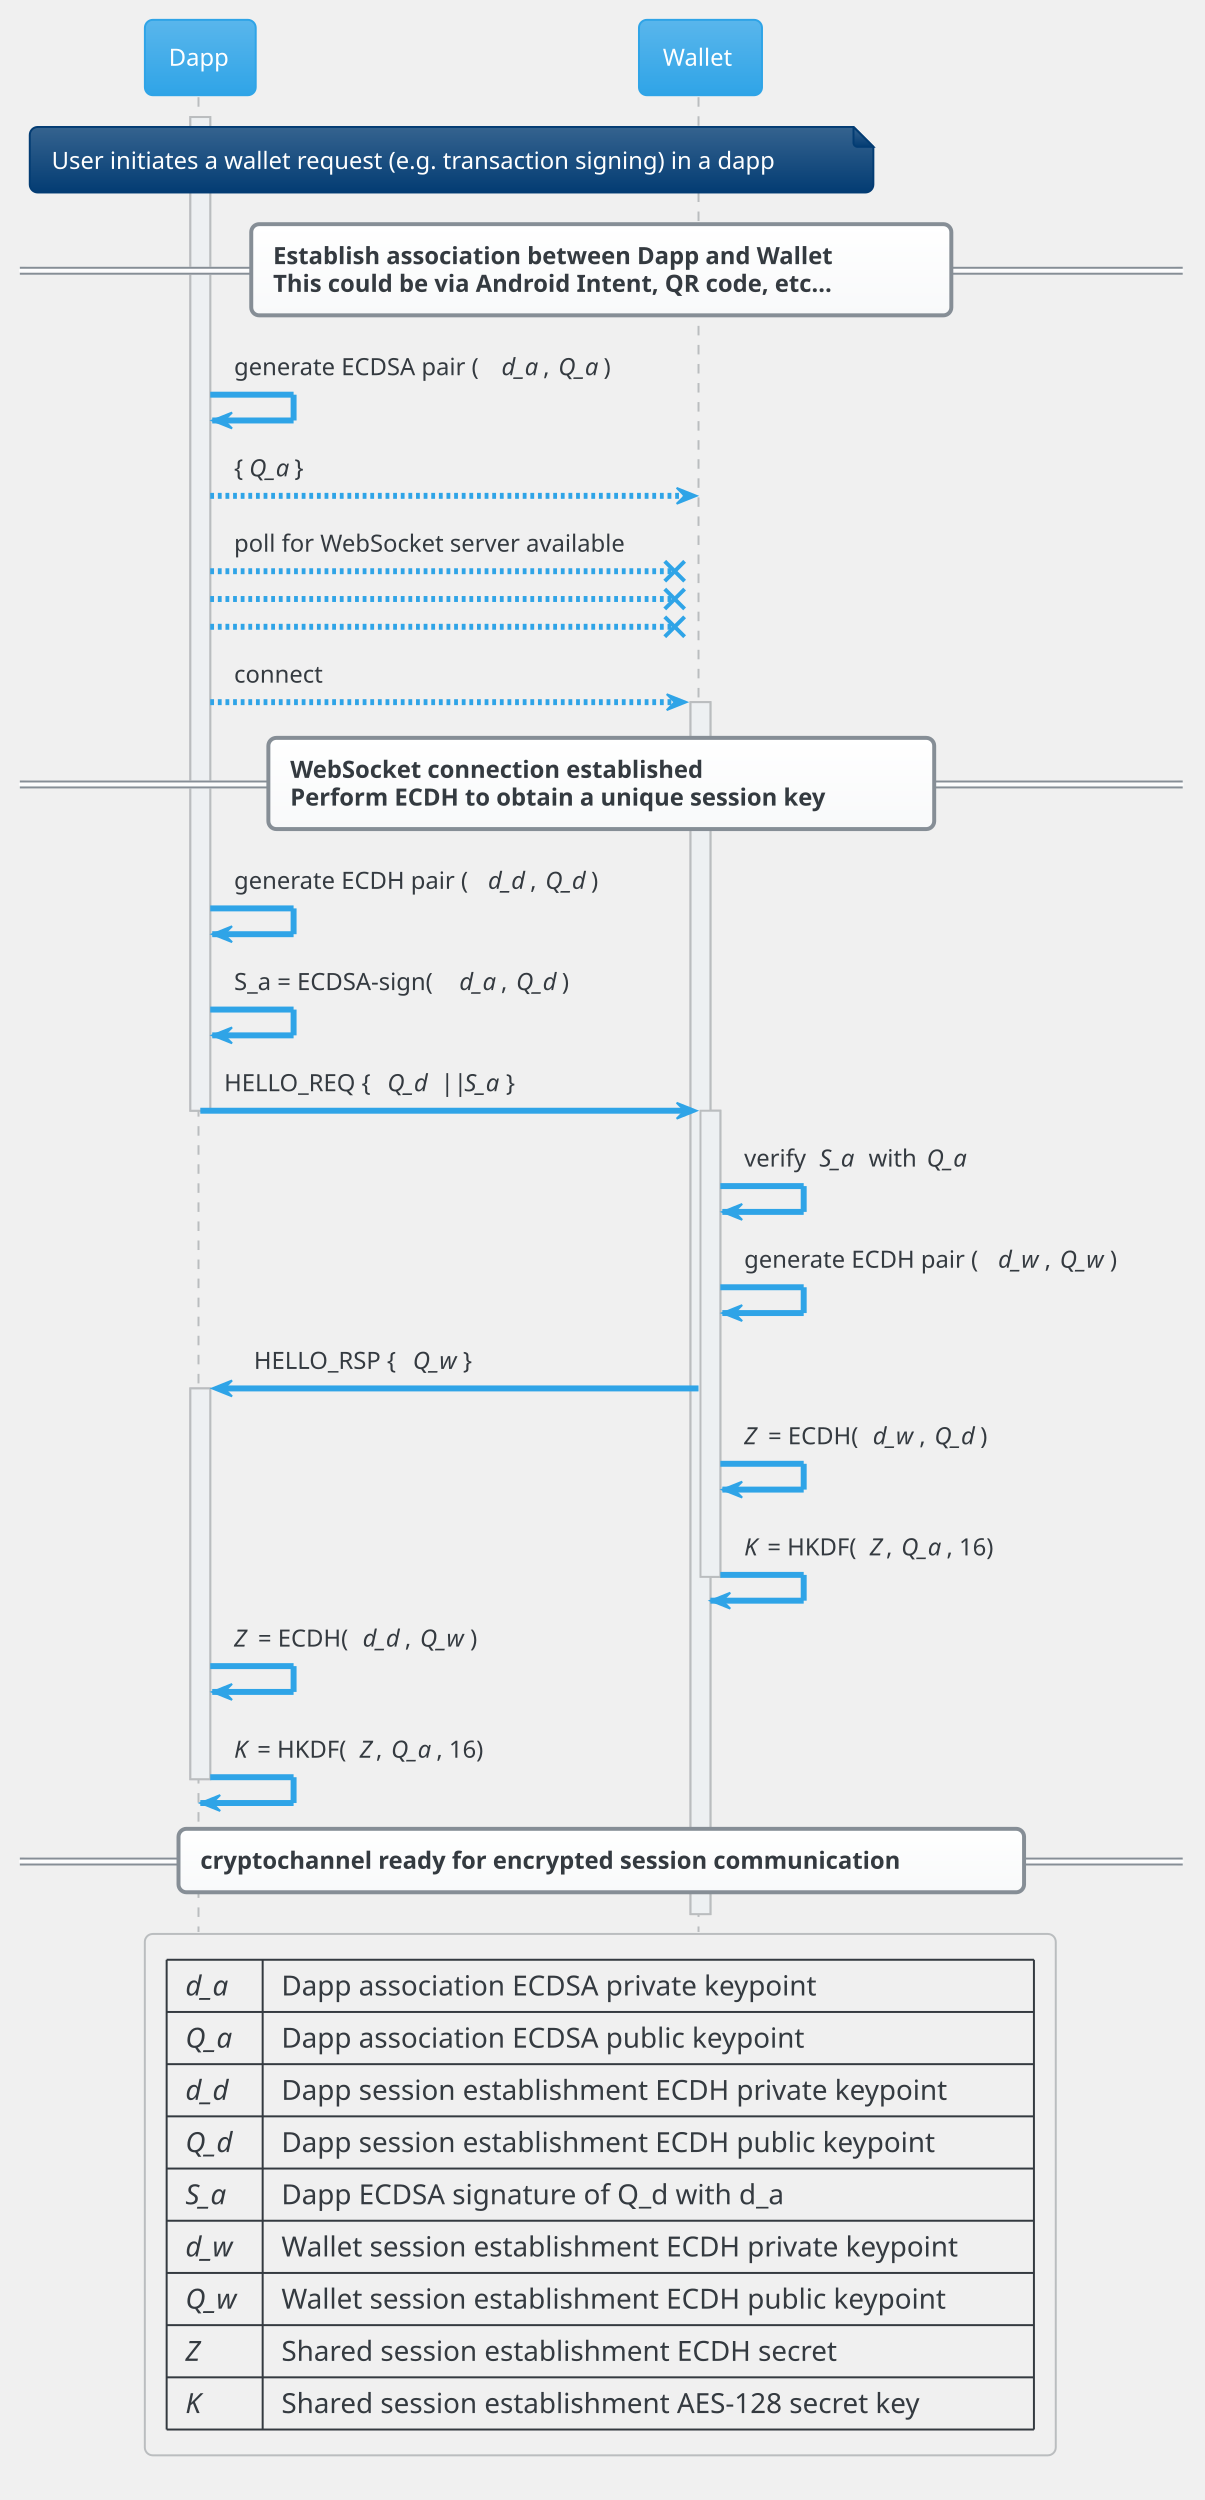
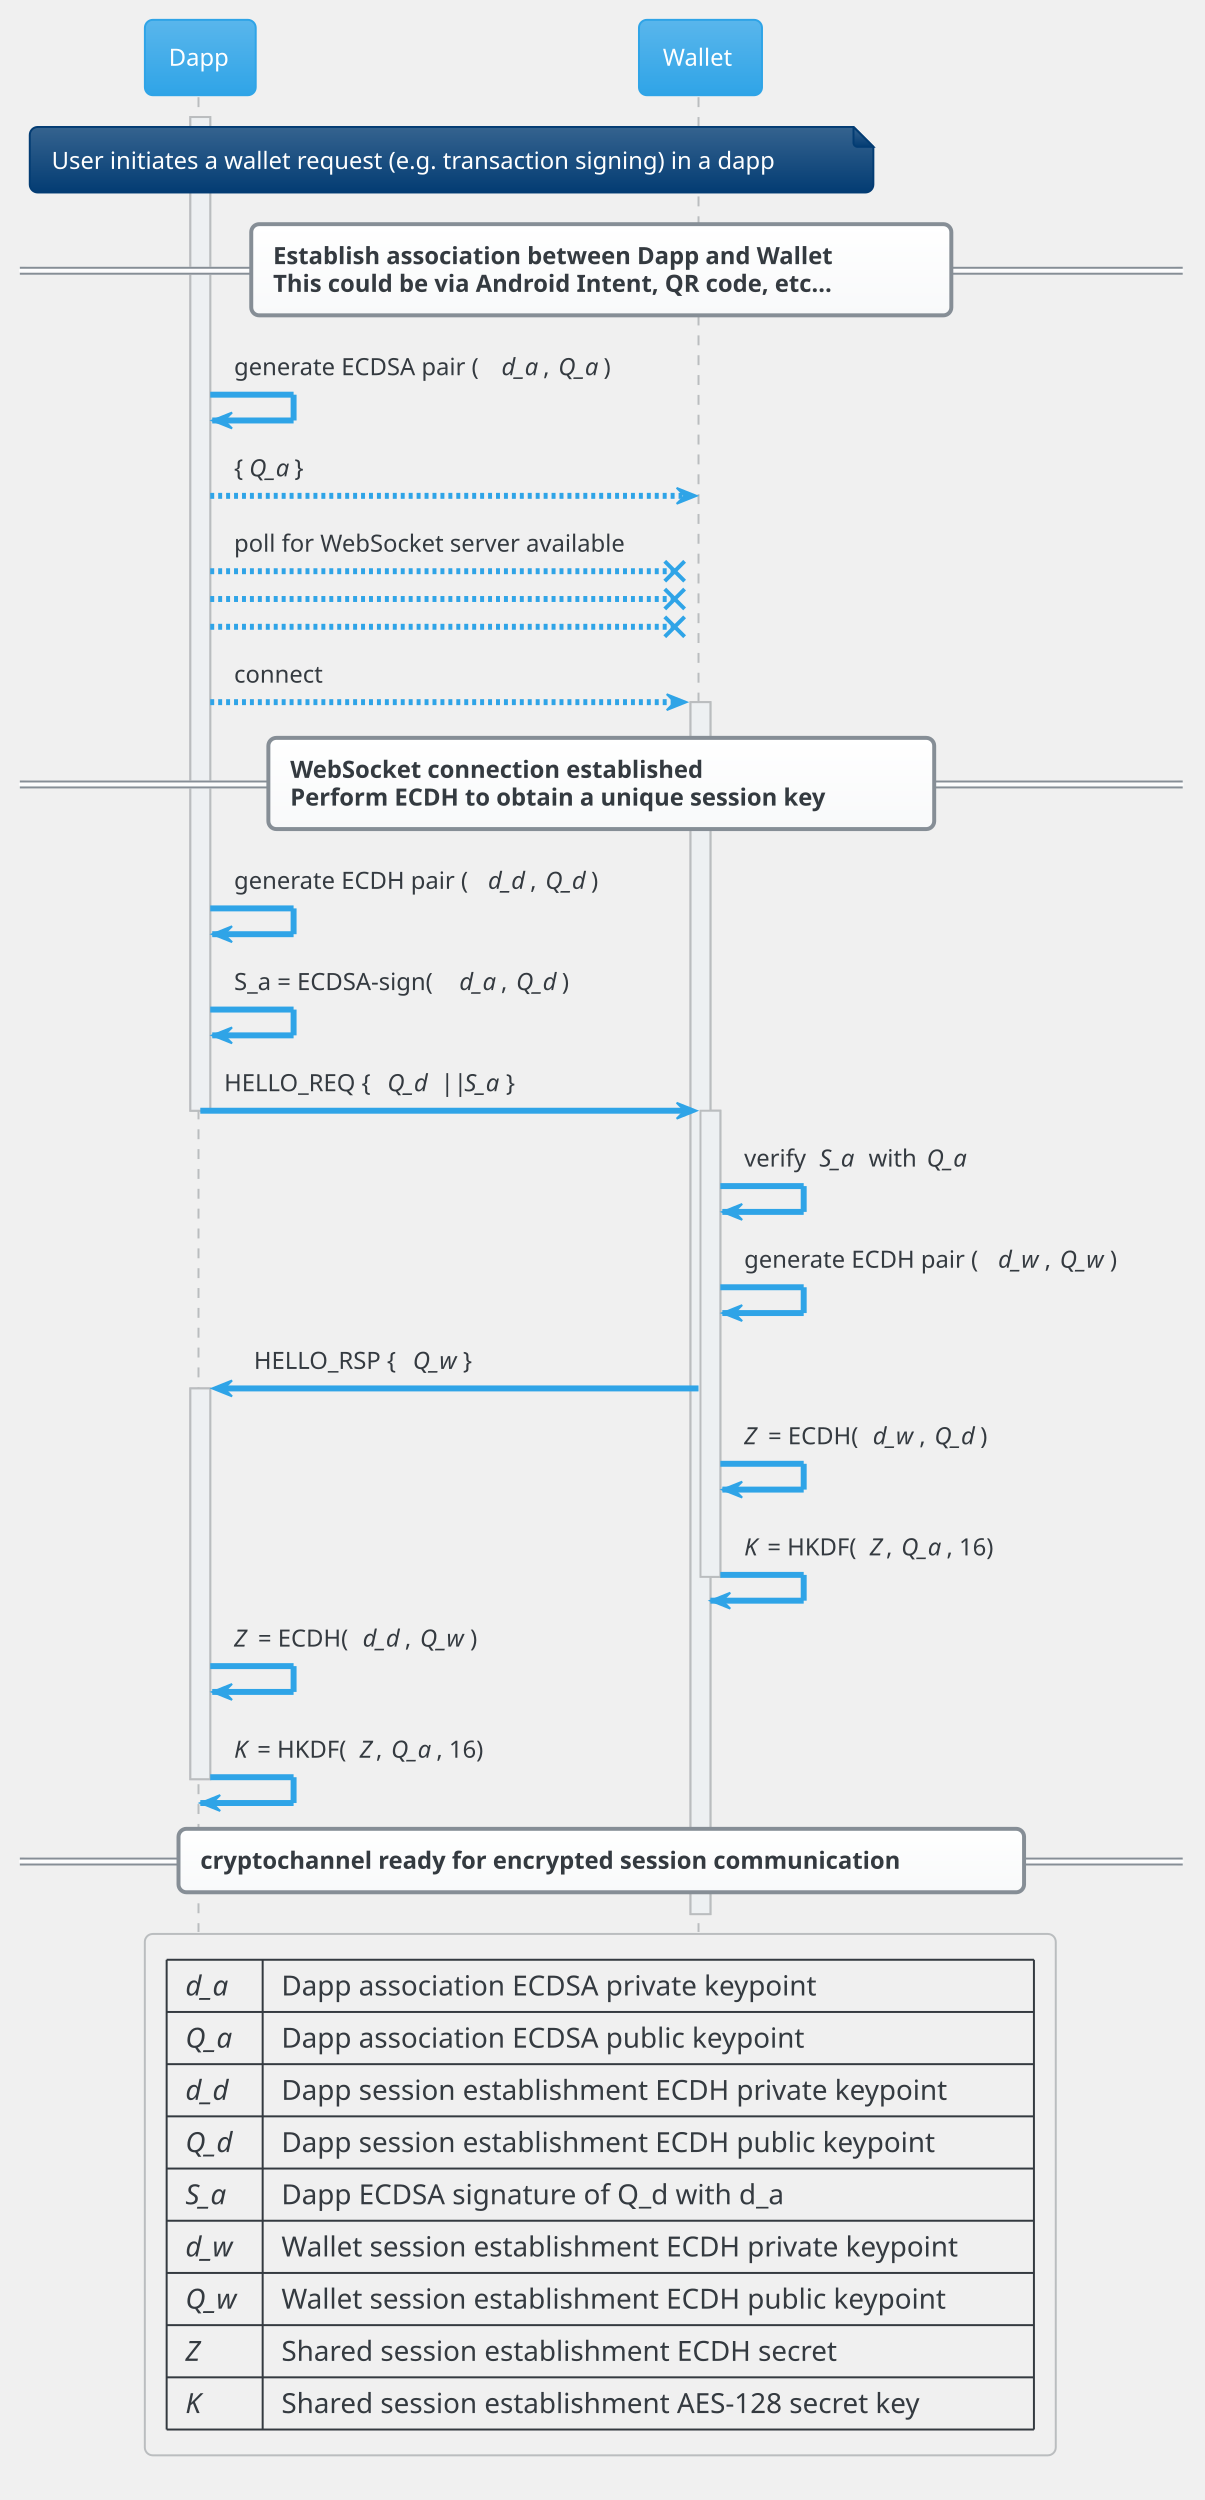
<svg xmlns="http://www.w3.org/2000/svg" contentStyleType="text/css" data-diagram-type="SEQUENCE" height="1312.5px" preserveAspectRatio="none" style="width:632px;height:1312px;background:#FFFFFF;" version="1.1" viewBox="0 0 632 1312" width="632.292px" zoomAndPan="magnify">
  <defs>
    <linearGradient id="g31kne3m4ygio0" x1="50%" x2="50%" y1="0%" y2="100%">
      <stop offset="0%" stop-color="#59B6EC" />
      <stop offset="100%" stop-color="#2FA4E7" />
    </linearGradient>
    <linearGradient id="g31kne3m4ygio1" x1="50%" x2="50%" y1="0%" y2="100%">
      <stop offset="0%" stop-color="#35638F" />
      <stop offset="100%" stop-color="#033C73" />
    </linearGradient>
    <linearGradient id="g31kne3m4ygio2" x1="50%" x2="50%" y1="0%" y2="100%">
      <stop offset="0%" stop-color="#FFFFFF" />
      <stop offset="100%" stop-color="#F8F9FA" />
    </linearGradient>
  </defs>
  <g>
    <g>
      <rect fill="#EDF0F2" height="521.484" style="stroke:#BABDBF;stroke-width:1.042;" width="10.417" x="99.91" y="61.426" />
    </g>
    <g>
      <rect fill="#EDF0F2" height="205.078" style="stroke:#BABDBF;stroke-width:1.042;" width="10.417" x="99.91" y="728.646" />
    </g>
    <g>
      <rect fill="#EDF0F2" height="636.035" style="stroke:#BABDBF;stroke-width:1.042;" width="10.417" x="362.404" y="368.49" />
    </g>
    <g>
      <rect fill="#EDF0F2" height="244.629" style="stroke:#BABDBF;stroke-width:1.042;" width="10.417" x="367.613" y="582.91" />
    </g>
    <g>
      <rect fill="#000000" fill-opacity="0" height="962.891" width="8.333" x="100.952" y="51.009" />
-       <line style="stroke:#BABDBF;stroke-width:1.042;stroke-dasharray:5.0,5.0;" x1="104.167" x2="104.167" y1="51.009" y2="1013.9" />
+       <line style="stroke:#BABDBF;stroke-width:1.042;stroke-dasharray:5.208,5.208;" x1="104.167" x2="104.167" y1="51.009" y2="1013.9" />
    </g>
    <g>
      <rect fill="#000000" fill-opacity="0" height="962.891" width="8.333" x="363.446" y="51.009" />
-       <line style="stroke:#BABDBF;stroke-width:1.042;stroke-dasharray:5.0,5.0;" x1="366.584" x2="366.584" y1="51.009" y2="1013.9" />
+       <line style="stroke:#BABDBF;stroke-width:1.042;stroke-dasharray:5.208,5.208;" x1="366.584" x2="366.584" y1="51.009" y2="1013.9" />
    </g>
    <g class="participant participant-head" data-participant="Dapp">
      <rect fill="url(#g31kne3m4ygio0)" height="39.551" rx="4.167" ry="4.167" style="stroke:#2FA4E7;stroke-width:1.042;" width="58.154" x="76.042" y="10.417" />
      <text fill="#FFFFFF" font-family="Verdana" font-size="12.5" lengthAdjust="spacing" textLength="33.154" x="88.542" y="34.519">Dapp</text>
    </g>
    <g class="participant participant-head" data-participant="Wallet">
      <rect fill="url(#g31kne3m4ygio0)" height="39.551" rx="4.167" ry="4.167" style="stroke:#2FA4E7;stroke-width:1.042;" width="64.557" x="335.334" y="10.417" />
      <text fill="#FFFFFF" font-family="Verdana" font-size="12.5" lengthAdjust="spacing" textLength="39.557" x="347.834" y="34.519">Wallet</text>
    </g>
    <g>
      <rect fill="#EDF0F2" height="521.484" style="stroke:#BABDBF;stroke-width:1.042;" width="10.417" x="99.91" y="61.426" />
    </g>
    <g>
      <rect fill="#EDF0F2" height="205.078" style="stroke:#BABDBF;stroke-width:1.042;" width="10.417" x="99.91" y="728.646" />
    </g>
    <g>
      <rect fill="#EDF0F2" height="636.035" style="stroke:#BABDBF;stroke-width:1.042;" width="10.417" x="362.404" y="368.49" />
    </g>
    <g>
      <rect fill="#EDF0F2" height="244.629" style="stroke:#BABDBF;stroke-width:1.042;" width="10.417" x="367.613" y="582.91" />
    </g>
    <path d="M15.625,70.801 L15.625,96.842 A4.167,4.167 0 0 0 19.792,101.009 L454.167,101.009 A4.167,4.167 0 0 0 458.333,96.842 L458.333,77.051 L447.917,66.634 L19.792,66.634 A4.167,4.167 0 0 0 15.625,70.801" fill="url(#g31kne3m4ygio1)" style="stroke:#033C73;stroke-width:1.042;" />
    <path d="M447.917,66.634 L447.917,74.967 A2.083,2.083 0 0 0 450,77.051 L458.333,77.051 L447.917,66.634" fill="url(#g31kne3m4ygio1)" style="stroke:#033C73;stroke-width:1.042;" />
    <text fill="#FFFFFF" font-family="Verdana" font-size="12.5" lengthAdjust="spacing" textLength="410.73" x="27.083" y="88.654">User initiates a wallet request (e.g. transaction signing) in a dapp</text>
    <rect fill="url(#g31kne3m4ygio2)" height="3.125" rx="4.167" ry="4.167" style="stroke:url(#g31kne3m4ygio2);stroke-width:1.042;" width="610.272" x="10.417" y="140.527" />
    <line style="stroke:#868E96;stroke-width:1.042;" x1="10.417" x2="620.689" y1="140.527" y2="140.527" />
    <line style="stroke:#868E96;stroke-width:1.042;" x1="10.417" x2="620.689" y1="143.652" y2="143.652" />
    <rect fill="url(#g31kne3m4ygio2)" height="47.852" rx="4.167" ry="4.167" style="stroke:#868E96;stroke-width:2.083;" width="367.401" x="131.852" y="117.643" />
    <text fill="#343A40" font-family="Verdana" font-size="12.5" font-weight="bold" lengthAdjust="spacing" textLength="334.821" x="143.31" y="138.621">Establish association between Dapp and Wallet</text>
    <text fill="#343A40" font-family="Verdana" font-size="12.5" font-weight="bold" lengthAdjust="spacing" textLength="338.049" x="143.31" y="153.172">This could be via Android Intent, QR code, etc...</text>
    <g class="message" data-participant-1="Dapp" data-participant-2="Dapp">
      <line style="stroke:#2FA4E7;stroke-width:3.125;" x1="110.327" x2="154.077" y1="207.129" y2="207.129" />
      <line style="stroke:#2FA4E7;stroke-width:3.125;" x1="154.077" x2="154.077" y1="207.129" y2="220.671" />
      <line style="stroke:#2FA4E7;stroke-width:3.125;" x1="111.369" x2="154.077" y1="220.671" y2="220.671" />
      <polygon fill="#2FA4E7" points="121.785,216.504,111.369,220.671,121.785,224.837,117.619,220.671" style="stroke:#2FA4E7;stroke-width:1.042;" />
      <text fill="#343A40" font-family="Verdana" font-size="12.5" lengthAdjust="spacing" textLength="140.369" x="122.827" y="196.889">generate ECDSA pair (</text>
      <text fill="#343A40" font-family="Verdana" font-size="12.5" font-style="italic" lengthAdjust="spacing" textLength="21.845" x="263.196" y="196.889">d_a</text>
      <text fill="#343A40" font-family="Verdana" font-size="12.5" lengthAdjust="spacing" textLength="3.973" x="285.04" y="196.889">,</text>
      <text fill="#343A40" font-family="Verdana" font-size="12.5" font-style="italic" lengthAdjust="spacing" textLength="23.749" x="292.987" y="196.889">Q_a</text>
      <text fill="#343A40" font-family="Verdana" font-size="12.5" lengthAdjust="spacing" textLength="4.877" x="316.736" y="196.889">)</text>
    </g>
    <g class="message" data-participant-1="Dapp" data-participant-2="Wallet">
      <polygon fill="#2FA4E7" points="355.113,256.055,365.529,260.221,355.113,264.388,359.279,260.221" style="stroke:#2FA4E7;stroke-width:1.042;" />
-       <line style="stroke:#2FA4E7;stroke-width:3.125;stroke-dasharray:2.0,2.0;" x1="110.327" x2="361.363" y1="260.221" y2="260.221" />
+       <line style="stroke:#2FA4E7;stroke-width:3.125;stroke-dasharray:2.083,2.083;" x1="110.327" x2="361.363" y1="260.221" y2="260.221" />
      <text fill="#343A40" font-family="Verdana" font-size="12.5" lengthAdjust="spacing" textLength="7.953" x="122.827" y="249.982">{</text>
      <text fill="#343A40" font-family="Verdana" font-size="12.5" font-style="italic" lengthAdjust="spacing" textLength="23.749" x="130.78" y="249.982">Q_a</text>
      <text fill="#343A40" font-family="Verdana" font-size="12.5" lengthAdjust="spacing" textLength="7.953" x="154.529" y="249.982">}</text>
    </g>
    <g class="message" data-participant-1="Dapp" data-participant-2="Wallet">
      <line style="stroke:#2FA4E7;stroke-width:2.083;" x1="348.863" x2="359.279" y1="294.564" y2="304.981" />
      <line style="stroke:#2FA4E7;stroke-width:2.083;" x1="348.863" x2="359.279" y1="304.981" y2="294.564" />
-       <line style="stroke:#2FA4E7;stroke-width:3.125;stroke-dasharray:2.0,2.0;" x1="110.327" x2="354.071" y1="299.772" y2="299.772" />
+       <line style="stroke:#2FA4E7;stroke-width:3.125;stroke-dasharray:2.083,2.083;" x1="110.327" x2="354.071" y1="299.772" y2="299.772" />
      <text fill="#343A40" font-family="Verdana" font-size="12.5" lengthAdjust="spacing" textLength="221.869" x="122.827" y="289.533">poll for WebSocket server available</text>
    </g>
    <g class="message" data-participant-1="Dapp" data-participant-2="Wallet">
      <line style="stroke:#2FA4E7;stroke-width:2.083;" x1="348.863" x2="359.279" y1="309.147" y2="319.564" />
      <line style="stroke:#2FA4E7;stroke-width:2.083;" x1="348.863" x2="359.279" y1="319.564" y2="309.147" />
-       <line style="stroke:#2FA4E7;stroke-width:3.125;stroke-dasharray:2.0,2.0;" x1="110.327" x2="354.071" y1="314.356" y2="314.356" />
+       <line style="stroke:#2FA4E7;stroke-width:3.125;stroke-dasharray:2.083,2.083;" x1="110.327" x2="354.071" y1="314.356" y2="314.356" />
    </g>
    <g class="message" data-participant-1="Dapp" data-participant-2="Wallet">
      <line style="stroke:#2FA4E7;stroke-width:2.083;" x1="348.863" x2="359.279" y1="323.731" y2="334.147" />
      <line style="stroke:#2FA4E7;stroke-width:2.083;" x1="348.863" x2="359.279" y1="334.147" y2="323.731" />
-       <line style="stroke:#2FA4E7;stroke-width:3.125;stroke-dasharray:2.0,2.0;" x1="110.327" x2="354.071" y1="328.939" y2="328.939" />
+       <line style="stroke:#2FA4E7;stroke-width:3.125;stroke-dasharray:2.083,2.083;" x1="110.327" x2="354.071" y1="328.939" y2="328.939" />
    </g>
    <g class="message" data-participant-1="Dapp" data-participant-2="Wallet">
      <polygon fill="#2FA4E7" points="349.904,364.323,360.321,368.49,349.904,372.656,354.071,368.49" style="stroke:#2FA4E7;stroke-width:1.042;" />
-       <line style="stroke:#2FA4E7;stroke-width:3.125;stroke-dasharray:2.0,2.0;" x1="110.327" x2="356.154" y1="368.49" y2="368.49" />
+       <line style="stroke:#2FA4E7;stroke-width:3.125;stroke-dasharray:2.083,2.083;" x1="110.327" x2="356.154" y1="368.49" y2="368.49" />
      <text fill="#343A40" font-family="Verdana" font-size="12.5" lengthAdjust="spacing" textLength="49.829" x="122.827" y="358.25">connect</text>
    </g>
    <rect fill="url(#g31kne3m4ygio2)" height="3.125" rx="4.167" ry="4.167" style="stroke:url(#g31kne3m4ygio2);stroke-width:1.042;" width="610.272" x="10.417" y="410.124" />
    <line style="stroke:#868E96;stroke-width:1.042;" x1="10.417" x2="620.689" y1="410.124" y2="410.124" />
    <line style="stroke:#868E96;stroke-width:1.042;" x1="10.417" x2="620.689" y1="413.249" y2="413.249" />
    <rect fill="url(#g31kne3m4ygio2)" height="47.852" rx="4.167" ry="4.167" style="stroke:#868E96;stroke-width:2.083;" width="349.426" x="140.84" y="387.24" />
    <text fill="#343A40" font-family="Verdana" font-size="12.5" font-weight="bold" lengthAdjust="spacing" textLength="246.722" x="152.298" y="408.217">WebSocket connection established</text>
    <text fill="#343A40" font-family="Verdana" font-size="12.5" font-weight="bold" lengthAdjust="spacing" textLength="320.075" x="152.298" y="422.768">Perform ECDH to obtain a unique session key</text>
    <g class="message" data-participant-1="Dapp" data-participant-2="Dapp">
      <line style="stroke:#2FA4E7;stroke-width:3.125;" x1="110.327" x2="154.077" y1="476.725" y2="476.725" />
      <line style="stroke:#2FA4E7;stroke-width:3.125;" x1="154.077" x2="154.077" y1="476.725" y2="490.267" />
      <line style="stroke:#2FA4E7;stroke-width:3.125;" x1="111.369" x2="154.077" y1="490.267" y2="490.267" />
      <polygon fill="#2FA4E7" points="121.785,486.1,111.369,490.267,121.785,494.434,117.619,490.267" style="stroke:#2FA4E7;stroke-width:1.042;" />
      <text fill="#343A40" font-family="Verdana" font-size="12.5" lengthAdjust="spacing" textLength="133.282" x="122.827" y="466.486">generate ECDH pair (</text>
      <text fill="#343A40" font-family="Verdana" font-size="12.5" font-style="italic" lengthAdjust="spacing" textLength="22.119" x="256.11" y="466.486">d_d</text>
      <text fill="#343A40" font-family="Verdana" font-size="12.5" lengthAdjust="spacing" textLength="3.973" x="278.229" y="466.486">,</text>
      <text fill="#343A40" font-family="Verdana" font-size="12.5" font-style="italic" lengthAdjust="spacing" textLength="24.023" x="286.175" y="466.486">Q_d</text>
      <text fill="#343A40" font-family="Verdana" font-size="12.5" lengthAdjust="spacing" textLength="4.877" x="310.199" y="466.486">)</text>
    </g>
    <g class="message" data-participant-1="Dapp" data-participant-2="Dapp">
      <line style="stroke:#2FA4E7;stroke-width:3.125;" x1="110.327" x2="154.077" y1="529.818" y2="529.818" />
      <line style="stroke:#2FA4E7;stroke-width:3.125;" x1="154.077" x2="154.077" y1="529.818" y2="543.359" />
      <line style="stroke:#2FA4E7;stroke-width:3.125;" x1="111.369" x2="154.077" y1="543.359" y2="543.359" />
      <polygon fill="#2FA4E7" points="121.785,539.193,111.369,543.359,121.785,547.526,117.619,543.359" style="stroke:#2FA4E7;stroke-width:1.042;" />
      <text fill="#343A40" font-family="Verdana" font-size="12.5" lengthAdjust="spacing" textLength="118.231" x="122.827" y="519.578">S_a = ECDSA-sign(</text>
      <text fill="#343A40" font-family="Verdana" font-size="12.5" font-style="italic" lengthAdjust="spacing" textLength="21.845" x="241.058" y="519.578">d_a</text>
      <text fill="#343A40" font-family="Verdana" font-size="12.5" lengthAdjust="spacing" textLength="3.973" x="262.903" y="519.578">,</text>
      <text fill="#343A40" font-family="Verdana" font-size="12.5" font-style="italic" lengthAdjust="spacing" textLength="24.023" x="270.85" y="519.578">Q_d</text>
      <text fill="#343A40" font-family="Verdana" font-size="12.5" lengthAdjust="spacing" textLength="4.877" x="294.873" y="519.578">)</text>
    </g>
    <g class="message" data-participant-1="Dapp" data-participant-2="Wallet">
      <polygon fill="#2FA4E7" points="355.113,578.744,365.529,582.91,355.113,587.077,359.279,582.91" style="stroke:#2FA4E7;stroke-width:1.042;" />
      <line style="stroke:#2FA4E7;stroke-width:3.125;" x1="105.119" x2="361.363" y1="582.91" y2="582.91" />
      <text fill="#343A40" font-family="Verdana" font-size="12.5" lengthAdjust="spacing" textLength="85.663" x="117.619" y="572.67">HELLO_REQ {</text>
      <text fill="#343A40" font-family="Verdana" font-size="12.5" font-style="italic" lengthAdjust="spacing" textLength="24.023" x="203.282" y="572.67">Q_d</text>
      <text fill="#343A40" font-family="Verdana" font-size="12.5" lengthAdjust="spacing" textLength="8.423" x="231.279" y="572.67">||</text>
      <text fill="#343A40" font-family="Verdana" font-size="12.5" font-style="italic" lengthAdjust="spacing" textLength="21.845" x="243.675" y="572.67">S_a</text>
      <text fill="#343A40" font-family="Verdana" font-size="12.5" lengthAdjust="spacing" textLength="7.953" x="265.519" y="572.67">}</text>
    </g>
    <g class="message" data-participant-1="Wallet" data-participant-2="Wallet">
      <line style="stroke:#2FA4E7;stroke-width:3.125;" x1="378.029" x2="421.779" y1="622.461" y2="622.461" />
      <line style="stroke:#2FA4E7;stroke-width:3.125;" x1="421.779" x2="421.779" y1="622.461" y2="636.003" />
      <line style="stroke:#2FA4E7;stroke-width:3.125;" x1="379.071" x2="421.779" y1="636.003" y2="636.003" />
      <polygon fill="#2FA4E7" points="389.488,631.836,379.071,636.003,389.488,640.169,385.321,636.003" style="stroke:#2FA4E7;stroke-width:1.042;" />
      <text fill="#343A40" font-family="Verdana" font-size="12.5" lengthAdjust="spacing" textLength="35.498" x="390.529" y="612.221">verify</text>
      <text fill="#343A40" font-family="Verdana" font-size="12.5" font-style="italic" lengthAdjust="spacing" textLength="21.845" x="430.001" y="612.221">S_a</text>
      <text fill="#343A40" font-family="Verdana" font-size="12.5" lengthAdjust="spacing" textLength="26.52" x="455.819" y="612.221">with</text>
      <text fill="#343A40" font-family="Verdana" font-size="12.5" font-style="italic" lengthAdjust="spacing" textLength="23.749" x="486.312" y="612.221">Q_a</text>
    </g>
    <g class="message" data-participant-1="Wallet" data-participant-2="Wallet">
      <line style="stroke:#2FA4E7;stroke-width:3.125;" x1="378.029" x2="421.779" y1="675.553" y2="675.553" />
      <line style="stroke:#2FA4E7;stroke-width:3.125;" x1="421.779" x2="421.779" y1="675.553" y2="689.095" />
      <line style="stroke:#2FA4E7;stroke-width:3.125;" x1="379.071" x2="421.779" y1="689.095" y2="689.095" />
      <polygon fill="#2FA4E7" points="389.488,684.928,379.071,689.095,389.488,693.262,385.321,689.095" style="stroke:#2FA4E7;stroke-width:1.042;" />
      <text fill="#343A40" font-family="Verdana" font-size="12.5" lengthAdjust="spacing" textLength="133.282" x="390.529" y="665.314">generate ECDH pair (</text>
      <text fill="#343A40" font-family="Verdana" font-size="12.5" font-style="italic" lengthAdjust="spacing" textLength="24.408" x="523.812" y="665.314">d_w</text>
      <text fill="#343A40" font-family="Verdana" font-size="12.5" lengthAdjust="spacing" textLength="3.973" x="548.22" y="665.314">,</text>
      <text fill="#343A40" font-family="Verdana" font-size="12.5" font-style="italic" lengthAdjust="spacing" textLength="26.312" x="556.167" y="665.314">Q_w</text>
      <text fill="#343A40" font-family="Verdana" font-size="12.5" lengthAdjust="spacing" textLength="4.877" x="582.479" y="665.314">)</text>
    </g>
    <g class="message" data-participant-1="Wallet" data-participant-2="Dapp">
      <polygon fill="#2FA4E7" points="121.785,724.479,111.369,728.646,121.785,732.812,117.619,728.646" style="stroke:#2FA4E7;stroke-width:1.042;" />
      <line style="stroke:#2FA4E7;stroke-width:3.125;" x1="115.535" x2="366.571" y1="728.646" y2="728.646" />
      <text fill="#343A40" font-family="Verdana" font-size="12.5" lengthAdjust="spacing" textLength="83.398" x="133.244" y="718.406">HELLO_RSP {</text>
      <text fill="#343A40" font-family="Verdana" font-size="12.5" font-style="italic" lengthAdjust="spacing" textLength="26.312" x="216.642" y="718.406">Q_w</text>
      <text fill="#343A40" font-family="Verdana" font-size="12.5" lengthAdjust="spacing" textLength="7.953" x="242.954" y="718.406">}</text>
    </g>
    <g class="message" data-participant-1="Wallet" data-participant-2="Wallet">
      <line style="stroke:#2FA4E7;stroke-width:3.125;" x1="378.029" x2="421.779" y1="768.197" y2="768.197" />
      <line style="stroke:#2FA4E7;stroke-width:3.125;" x1="421.779" x2="421.779" y1="768.197" y2="781.738" />
      <line style="stroke:#2FA4E7;stroke-width:3.125;" x1="379.071" x2="421.779" y1="781.738" y2="781.738" />
      <polygon fill="#2FA4E7" points="389.488,777.572,379.071,781.738,389.488,785.905,385.321,781.738" style="stroke:#2FA4E7;stroke-width:1.042;" />
      <text fill="#343A40" font-family="Verdana" font-size="12.5" font-style="italic" lengthAdjust="spacing" textLength="8.563" x="390.529" y="757.957">Z</text>
      <text fill="#343A40" font-family="Verdana" font-size="12.5" lengthAdjust="spacing" textLength="54.974" x="403.066" y="757.957">= ECDH(</text>
      <text fill="#343A40" font-family="Verdana" font-size="12.5" font-style="italic" lengthAdjust="spacing" textLength="24.408" x="458.04" y="757.957">d_w</text>
      <text fill="#343A40" font-family="Verdana" font-size="12.5" lengthAdjust="spacing" textLength="3.973" x="482.448" y="757.957">,</text>
      <text fill="#343A40" font-family="Verdana" font-size="12.5" font-style="italic" lengthAdjust="spacing" textLength="24.023" x="490.395" y="757.957">Q_d</text>
      <text fill="#343A40" font-family="Verdana" font-size="12.5" lengthAdjust="spacing" textLength="4.877" x="514.418" y="757.957">)</text>
    </g>
    <g class="message" data-participant-1="Wallet" data-participant-2="Wallet">
      <line style="stroke:#2FA4E7;stroke-width:3.125;" x1="378.029" x2="421.779" y1="826.497" y2="826.497" />
      <line style="stroke:#2FA4E7;stroke-width:3.125;" x1="421.779" x2="421.779" y1="826.497" y2="840.039" />
      <line style="stroke:#2FA4E7;stroke-width:3.125;" x1="372.821" x2="421.779" y1="840.039" y2="840.039" />
      <polygon fill="#2FA4E7" points="383.238,835.872,372.821,840.039,383.238,844.206,379.071,840.039" style="stroke:#2FA4E7;stroke-width:1.042;" />
      <text fill="#343A40" font-family="Verdana" font-size="12.5" font-style="italic" lengthAdjust="spacing" textLength="8.197" x="390.529" y="816.258">K</text>
      <text fill="#343A40" font-family="Verdana" font-size="12.5" lengthAdjust="spacing" textLength="53.735" x="402.7" y="816.258">= HKDF(</text>
      <text fill="#343A40" font-family="Verdana" font-size="12.5" font-style="italic" lengthAdjust="spacing" textLength="8.563" x="456.435" y="816.258">Z</text>
      <text fill="#343A40" font-family="Verdana" font-size="12.5" lengthAdjust="spacing" textLength="3.973" x="464.998" y="816.258">,</text>
      <text fill="#343A40" font-family="Verdana" font-size="12.5" font-style="italic" lengthAdjust="spacing" textLength="23.749" x="472.945" y="816.258">Q_a</text>
      <text fill="#343A40" font-family="Verdana" font-size="12.5" lengthAdjust="spacing" textLength="28.729" x="496.694" y="816.258">, 16)</text>
    </g>
    <g class="message" data-participant-1="Dapp" data-participant-2="Dapp">
      <line style="stroke:#2FA4E7;stroke-width:3.125;" x1="110.327" x2="154.077" y1="874.381" y2="874.381" />
      <line style="stroke:#2FA4E7;stroke-width:3.125;" x1="154.077" x2="154.077" y1="874.381" y2="887.923" />
      <line style="stroke:#2FA4E7;stroke-width:3.125;" x1="111.369" x2="154.077" y1="887.923" y2="887.923" />
      <polygon fill="#2FA4E7" points="121.785,883.756,111.369,887.923,121.785,892.09,117.619,887.923" style="stroke:#2FA4E7;stroke-width:1.042;" />
      <text fill="#343A40" font-family="Verdana" font-size="12.5" font-style="italic" lengthAdjust="spacing" textLength="8.563" x="122.827" y="864.142">Z</text>
      <text fill="#343A40" font-family="Verdana" font-size="12.5" lengthAdjust="spacing" textLength="54.974" x="135.364" y="864.142">= ECDH(</text>
      <text fill="#343A40" font-family="Verdana" font-size="12.5" font-style="italic" lengthAdjust="spacing" textLength="22.119" x="190.338" y="864.142">d_d</text>
      <text fill="#343A40" font-family="Verdana" font-size="12.5" lengthAdjust="spacing" textLength="3.973" x="212.457" y="864.142">,</text>
      <text fill="#343A40" font-family="Verdana" font-size="12.5" font-style="italic" lengthAdjust="spacing" textLength="26.312" x="220.404" y="864.142">Q_w</text>
      <text fill="#343A40" font-family="Verdana" font-size="12.5" lengthAdjust="spacing" textLength="4.877" x="246.716" y="864.142">)</text>
    </g>
    <g class="message" data-participant-1="Dapp" data-participant-2="Dapp">
      <line style="stroke:#2FA4E7;stroke-width:3.125;" x1="110.327" x2="154.077" y1="932.682" y2="932.682" />
      <line style="stroke:#2FA4E7;stroke-width:3.125;" x1="154.077" x2="154.077" y1="932.682" y2="946.224" />
      <line style="stroke:#2FA4E7;stroke-width:3.125;" x1="105.119" x2="154.077" y1="946.224" y2="946.224" />
      <polygon fill="#2FA4E7" points="115.535,942.057,105.119,946.224,115.535,950.391,111.369,946.224" style="stroke:#2FA4E7;stroke-width:1.042;" />
      <text fill="#343A40" font-family="Verdana" font-size="12.5" font-style="italic" lengthAdjust="spacing" textLength="8.197" x="122.827" y="922.443">K</text>
      <text fill="#343A40" font-family="Verdana" font-size="12.5" lengthAdjust="spacing" textLength="53.735" x="134.998" y="922.443">= HKDF(</text>
      <text fill="#343A40" font-family="Verdana" font-size="12.5" font-style="italic" lengthAdjust="spacing" textLength="8.563" x="188.733" y="922.443">Z</text>
      <text fill="#343A40" font-family="Verdana" font-size="12.5" lengthAdjust="spacing" textLength="3.973" x="197.296" y="922.443">,</text>
      <text fill="#343A40" font-family="Verdana" font-size="12.5" font-style="italic" lengthAdjust="spacing" textLength="23.749" x="205.243" y="922.443">Q_a</text>
      <text fill="#343A40" font-family="Verdana" font-size="12.5" lengthAdjust="spacing" textLength="28.729" x="228.992" y="922.443">, 16)</text>
    </g>
    <rect fill="url(#g31kne3m4ygio2)" height="3.125" rx="4.167" ry="4.167" style="stroke:url(#g31kne3m4ygio2);stroke-width:1.042;" width="610.272" x="10.417" y="975.374" />
    <line style="stroke:#868E96;stroke-width:1.042;" x1="10.417" x2="620.689" y1="975.374" y2="975.374" />
    <line style="stroke:#868E96;stroke-width:1.042;" x1="10.417" x2="620.689" y1="978.499" y2="978.499" />
    <rect fill="url(#g31kne3m4ygio2)" height="33.301" rx="4.167" ry="4.167" style="stroke:#868E96;stroke-width:2.083;" width="443.75" x="93.678" y="959.766" />
    <text fill="#343A40" font-family="Verdana" font-size="12.5" font-weight="bold" lengthAdjust="spacing" textLength="414.398" x="105.136" y="980.743">cryptochannel ready for encrypted session communication</text>
    <rect fill="none" height="273.616" rx="4.167" ry="4.167" style="stroke:#BABDBF;stroke-width:1.042;" width="478.06" x="76.002" y="1014.941" />
    <text fill="#343A40" font-family="Verdana" font-size="14.583" lengthAdjust="spacing" textLength="4.636" x="92.669" y="1047.228"> </text>
    <text fill="#343A40" font-family="Verdana" font-size="14.583" font-style="italic" lengthAdjust="spacing" textLength="25.485" x="97.304" y="1047.228">d_a</text>
    <text fill="#343A40" font-family="Verdana" font-size="14.583" lengthAdjust="spacing" textLength="4.636" x="122.79" y="1047.228"> </text>
    <text fill="#343A40" font-family="Verdana" font-size="14.583" lengthAdjust="spacing" textLength="303.879" x="147.69" y="1047.228">Dapp association ECDSA private keypoint</text>
    <text fill="#343A40" font-family="Verdana" font-size="14.583" lengthAdjust="spacing" textLength="4.636" x="92.669" y="1074.621"> </text>
    <text fill="#343A40" font-family="Verdana" font-size="14.583" font-style="italic" lengthAdjust="spacing" textLength="27.707" x="97.304" y="1074.621">Q_a</text>
    <text fill="#343A40" font-family="Verdana" font-size="14.583" lengthAdjust="spacing" textLength="4.636" x="125.011" y="1074.621"> </text>
    <text fill="#343A40" font-family="Verdana" font-size="14.583" lengthAdjust="spacing" textLength="296.195" x="147.69" y="1074.621">Dapp association ECDSA public keypoint</text>
    <text fill="#343A40" font-family="Verdana" font-size="14.583" lengthAdjust="spacing" textLength="4.636" x="92.669" y="1102.013"> </text>
    <text fill="#343A40" font-family="Verdana" font-size="14.583" font-style="italic" lengthAdjust="spacing" textLength="25.806" x="97.304" y="1102.013">d_d</text>
    <text fill="#343A40" font-family="Verdana" font-size="14.583" lengthAdjust="spacing" textLength="4.636" x="123.11" y="1102.013"> </text>
    <text fill="#343A40" font-family="Verdana" font-size="14.583" lengthAdjust="spacing" textLength="375.798" x="147.69" y="1102.013">Dapp session establishment ECDH private keypoint</text>
    <text fill="#343A40" font-family="Verdana" font-size="14.583" lengthAdjust="spacing" textLength="4.636" x="92.669" y="1129.406"> </text>
    <text fill="#343A40" font-family="Verdana" font-size="14.583" font-style="italic" lengthAdjust="spacing" textLength="28.027" x="97.304" y="1129.406">Q_d</text>
    <text fill="#343A40" font-family="Verdana" font-size="14.583" lengthAdjust="spacing" textLength="4.636" x="125.332" y="1129.406"> </text>
    <text fill="#343A40" font-family="Verdana" font-size="14.583" lengthAdjust="spacing" textLength="368.115" x="147.69" y="1129.406">Dapp session establishment ECDH public keypoint</text>
    <text fill="#343A40" font-family="Verdana" font-size="14.583" lengthAdjust="spacing" textLength="4.636" x="92.669" y="1156.798"> </text>
    <text fill="#343A40" font-family="Verdana" font-size="14.583" font-style="italic" lengthAdjust="spacing" textLength="25.485" x="97.304" y="1156.798">S_a</text>
    <text fill="#343A40" font-family="Verdana" font-size="14.583" lengthAdjust="spacing" textLength="4.636" x="122.79" y="1156.798"> </text>
    <text fill="#343A40" font-family="Verdana" font-size="14.583" lengthAdjust="spacing" textLength="283.877" x="147.69" y="1156.798">Dapp ECDSA signature of Q_d with d_a</text>
    <text fill="#343A40" font-family="Verdana" font-size="14.583" lengthAdjust="spacing" textLength="4.636" x="92.669" y="1184.191"> </text>
    <text fill="#343A40" font-family="Verdana" font-size="14.583" font-style="italic" lengthAdjust="spacing" textLength="28.476" x="97.304" y="1184.191">d_w</text>
    <text fill="#343A40" font-family="Verdana" font-size="14.583" lengthAdjust="spacing" textLength="4.636" x="125.78" y="1184.191"> </text>
    <text fill="#343A40" font-family="Verdana" font-size="14.583" lengthAdjust="spacing" textLength="383.268" x="147.69" y="1184.191">Wallet session establishment ECDH private keypoint</text>
    <text fill="#343A40" font-family="Verdana" font-size="14.583" lengthAdjust="spacing" textLength="4.636" x="92.669" y="1211.583"> </text>
    <text fill="#343A40" font-family="Verdana" font-size="14.583" font-style="italic" lengthAdjust="spacing" textLength="30.698" x="97.304" y="1211.583">Q_w</text>
    <text fill="#343A40" font-family="Verdana" font-size="14.583" lengthAdjust="spacing" textLength="4.636" x="128.002" y="1211.583"> </text>
    <text fill="#343A40" font-family="Verdana" font-size="14.583" lengthAdjust="spacing" textLength="375.585" x="147.69" y="1211.583">Wallet session establishment ECDH public keypoint</text>
    <text fill="#343A40" font-family="Verdana" font-size="14.583" lengthAdjust="spacing" textLength="4.636" x="92.669" y="1238.976"> </text>
    <text fill="#343A40" font-family="Verdana" font-size="14.583" font-style="italic" lengthAdjust="spacing" textLength="9.99" x="97.304" y="1238.976">Z</text>
    <text fill="#343A40" font-family="Verdana" font-size="14.583" lengthAdjust="spacing" textLength="13.907" x="107.295" y="1238.976">   </text>
    <text fill="#343A40" font-family="Verdana" font-size="14.583" lengthAdjust="spacing" textLength="314.617" x="147.69" y="1238.976">Shared session establishment ECDH secret</text>
    <text fill="#343A40" font-family="Verdana" font-size="14.583" lengthAdjust="spacing" textLength="4.636" x="92.669" y="1266.369"> </text>
    <text fill="#343A40" font-family="Verdana" font-size="14.583" font-style="italic" lengthAdjust="spacing" textLength="9.563" x="97.304" y="1266.369">K</text>
    <text fill="#343A40" font-family="Verdana" font-size="14.583" lengthAdjust="spacing" textLength="13.907" x="106.868" y="1266.369">   </text>
    <text fill="#343A40" font-family="Verdana" font-size="14.583" lengthAdjust="spacing" textLength="365.253" x="147.69" y="1266.369">Shared session establishment AES-128 secret key</text>
    <line style="stroke:#343A40;stroke-width:1.042;" x1="87.46" x2="542.604" y1="1028.483" y2="1028.483" />
    <line style="stroke:#343A40;stroke-width:1.042;" x1="87.46" x2="542.604" y1="1055.876" y2="1055.876" />
    <line style="stroke:#343A40;stroke-width:1.042;" x1="87.46" x2="542.604" y1="1083.268" y2="1083.268" />
    <line style="stroke:#343A40;stroke-width:1.042;" x1="87.46" x2="542.604" y1="1110.661" y2="1110.661" />
    <line style="stroke:#343A40;stroke-width:1.042;" x1="87.46" x2="542.604" y1="1138.053" y2="1138.053" />
    <line style="stroke:#343A40;stroke-width:1.042;" x1="87.46" x2="542.604" y1="1165.446" y2="1165.446" />
    <line style="stroke:#343A40;stroke-width:1.042;" x1="87.46" x2="542.604" y1="1192.839" y2="1192.839" />
    <line style="stroke:#343A40;stroke-width:1.042;" x1="87.46" x2="542.604" y1="1220.231" y2="1220.231" />
    <line style="stroke:#343A40;stroke-width:1.042;" x1="87.46" x2="542.604" y1="1247.624" y2="1247.624" />
    <line style="stroke:#343A40;stroke-width:1.042;" x1="87.46" x2="542.604" y1="1275.016" y2="1275.016" />
    <line style="stroke:#343A40;stroke-width:1.042;" x1="87.46" x2="87.46" y1="1028.483" y2="1275.016" />
    <line style="stroke:#343A40;stroke-width:1.042;" x1="137.846" x2="137.846" y1="1028.483" y2="1275.016" />
    <line style="stroke:#343A40;stroke-width:1.042;" x1="542.604" x2="542.604" y1="1028.483" y2="1275.016" />
  </g>
</svg>
